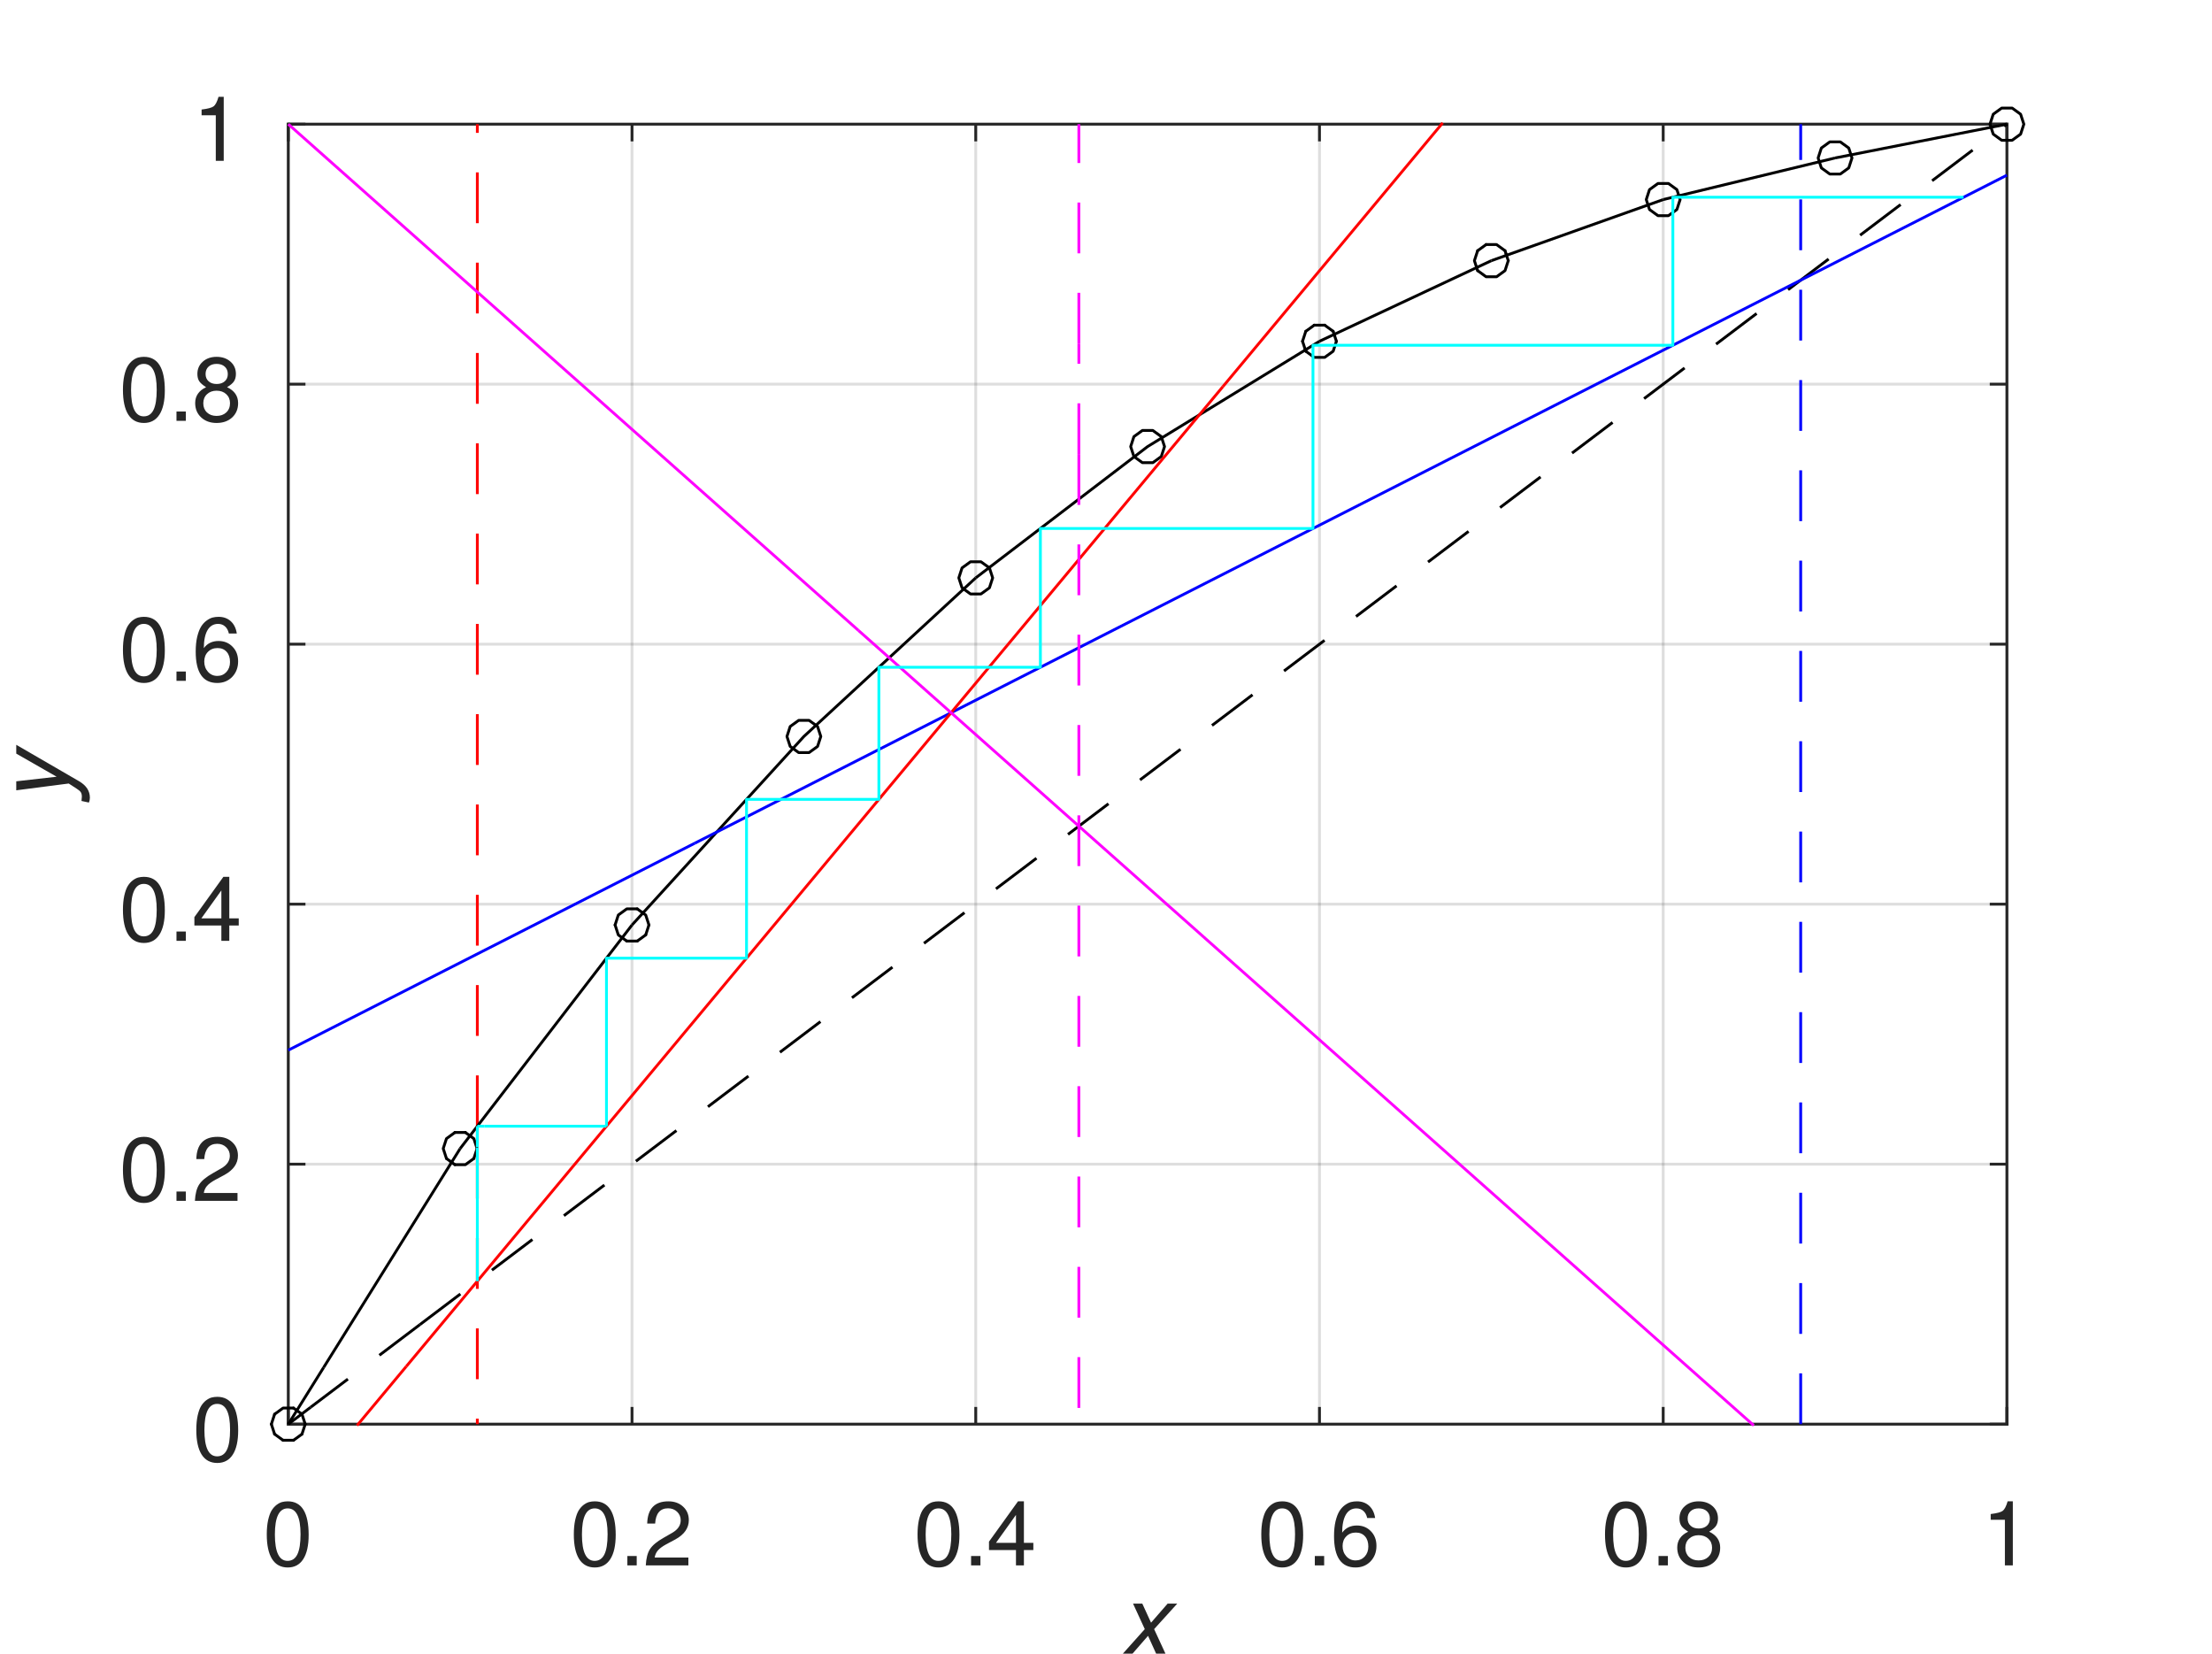
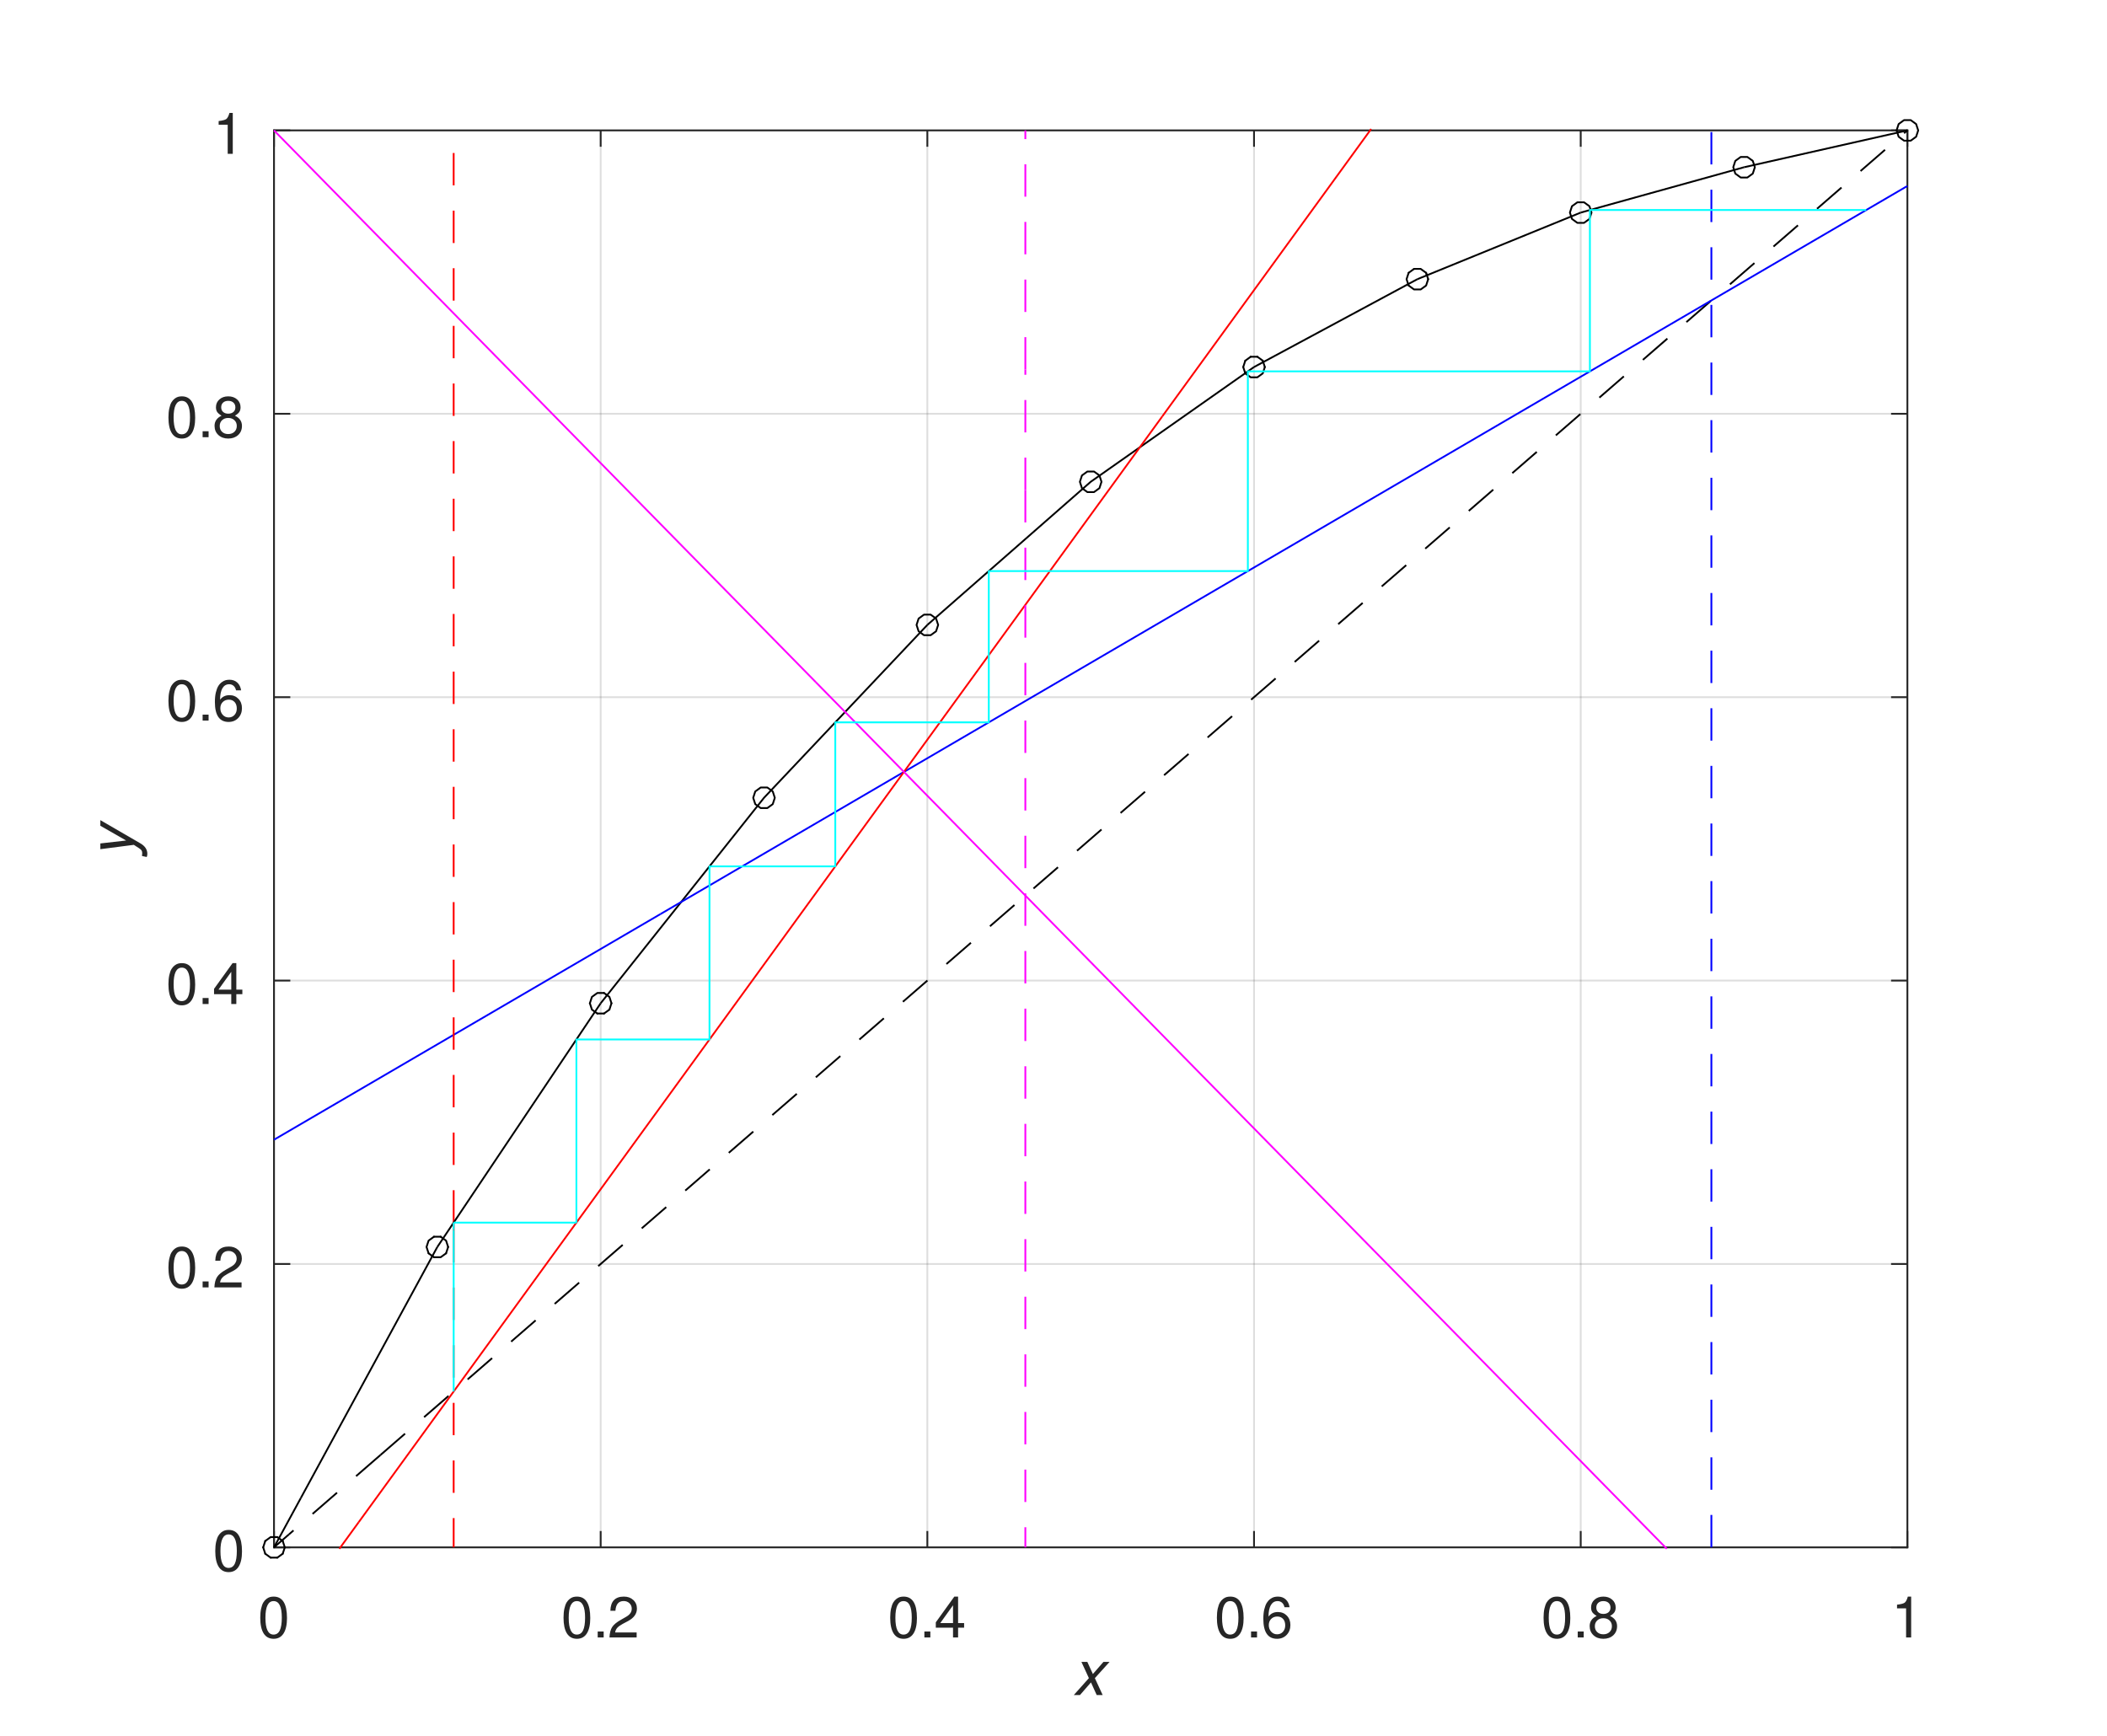
- <svg xmlns="http://www.w3.org/2000/svg" viewBox="0 0 392 293" width="392pt" height="293pt">
+ <svg xmlns="http://www.w3.org/2000/svg" width="585pt" viewBox="0 0 585 482" height="482pt">
  <defs />
-   <polygon fill="#ffffff" points="0,0 392,0 392,293 0,293" />
+   <polygon fill="#ffffff" points="0,0 585,0 585,482 0,482" />
  <g>
-     <polygon fill="#ffffff" points="0,293 392,293 392,0 0,0" shape-rendering="crispEdges" />
-     <clipPath id="cp00392293">
-       <polygon points="0,293 392,293 392,0 0,0" />
+     <polygon fill="#ffffff" points="0,482 585,482 585,0 0,0" shape-rendering="crispEdges" />
+     <clipPath id="cp00585482">
+       <polygon points="0,482 585,482 585,0 0,0" />
    </clipPath>
-     <g clip-path="url(#cp00392293)">
-       <polygon fill="#ffffff" points="355.657,252.336 355.657,22 51.089,22 51.089,252.336" shape-rendering="crispEdges" />
-       <g transform="translate(34.1002,28.5005) rotate(-0,9,-6.5)" font-style="normal" font-size="16" xml:space="preserve" font-weight="normal" font-family="FreeSans">
-         <text fill="rgb(38,38,38)" y="-0" x="0 ">1</text>
+     <g clip-path="url(#cp00585482)">
+       <polygon fill="#ffffff" points="529.579,429.661 529.579,36.207 76.072,36.207 76.072,429.661" shape-rendering="crispEdges" />
+       <g font-style="normal" transform="translate(59.0809,42.7074) rotate(-0,9,-6.5)" font-size="16" font-family="FreeSans" font-weight="normal" xml:space="preserve">
+         <text x="0 " fill="rgb(38,38,38)" y="-0">1</text>
      </g>
-       <g transform="translate(21.1002,74.5677) rotate(-0,22,-6.5)" font-style="normal" font-size="16" xml:space="preserve" font-weight="normal" font-family="FreeSans">
-         <text fill="rgb(38,38,38)" y="-0" x="0 9 13 ">0.8</text>
+       <g font-style="normal" transform="translate(46.0809,121.398) rotate(-0,22,-6.5)" font-size="16" font-family="FreeSans" font-weight="normal" xml:space="preserve">
+         <text x="0 9 13 " fill="rgb(38,38,38)" y="-0">0.8</text>
      </g>
-       <g transform="translate(21.1002,120.635) rotate(-0,22,-6.5)" font-style="normal" font-size="16" xml:space="preserve" font-weight="normal" font-family="FreeSans">
-         <text fill="rgb(38,38,38)" y="-0" x="0 9 13 ">0.6</text>
+       <g font-style="normal" transform="translate(46.0809,200.089) rotate(-0,22,-6.5)" font-size="16" font-family="FreeSans" font-weight="normal" xml:space="preserve">
+         <text x="0 9 13 " fill="rgb(38,38,38)" y="-0">0.6</text>
      </g>
-       <g transform="translate(21.1002,166.702) rotate(-0,22,-6.5)" font-style="normal" font-size="16" xml:space="preserve" font-weight="normal" font-family="FreeSans">
-         <text fill="rgb(38,38,38)" y="-0" x="0 9 13 ">0.4</text>
+       <g font-style="normal" transform="translate(46.0809,278.78) rotate(-0,22,-6.5)" font-size="16" font-family="FreeSans" font-weight="normal" xml:space="preserve">
+         <text x="0 9 13 " fill="rgb(38,38,38)" y="-0">0.4</text>
      </g>
-       <g transform="translate(21.1002,212.769) rotate(-0,22,-6.5)" font-style="normal" font-size="16" xml:space="preserve" font-weight="normal" font-family="FreeSans">
-         <text fill="rgb(38,38,38)" y="-0" x="0 9 13 ">0.2</text>
+       <g font-style="normal" transform="translate(46.0809,357.471) rotate(-0,22,-6.5)" font-size="16" font-family="FreeSans" font-weight="normal" xml:space="preserve">
+         <text x="0 9 13 " fill="rgb(38,38,38)" y="-0">0.2</text>
      </g>
-       <g transform="translate(34.1002,258.836) rotate(-0,9,-6.5)" font-style="normal" font-size="16" xml:space="preserve" font-weight="normal" font-family="FreeSans">
-         <text fill="rgb(38,38,38)" y="-0" x="0 ">0</text>
+       <g font-style="normal" transform="translate(59.0809,436.161) rotate(-0,9,-6.5)" font-size="16" font-family="FreeSans" font-weight="normal" xml:space="preserve">
+         <text x="0 " fill="rgb(38,38,38)" y="-0">0</text>
      </g>
-       <g transform="translate(11.1002,137.168) rotate(-90,5,0)" font-style="italic" font-size="17.6" xml:space="preserve" font-weight="normal" font-family="FreeSans">
-         <text fill="rgb(38,38,38)" y="-4" x="0 ">y</text>
+       <g font-style="italic" transform="translate(36.0809,232.934) rotate(-90,5,0)" font-size="17.6" font-family="FreeSans" font-weight="normal" xml:space="preserve">
+         <text x="0 " fill="rgb(38,38,38)" y="-4">y</text>
      </g>
-       <g transform="translate(198.373,293.354) rotate(-0,5,-11)" font-style="italic" font-size="17.6" xml:space="preserve" font-weight="normal" font-family="FreeSans">
-         <text fill="rgb(38,38,38)" y="-0" x="0 ">x</text>
+       <g font-style="italic" transform="translate(297.826,470.675) rotate(-0,5,-11)" font-size="17.6" font-family="FreeSans" font-weight="normal" xml:space="preserve">
+         <text x="0 " fill="rgb(38,38,38)" y="-0">x</text>
      </g>
-       <g transform="translate(351.157,277.354) rotate(-0,4.5,-13)" font-style="normal" font-size="16" xml:space="preserve" font-weight="normal" font-family="FreeSans">
-         <text fill="rgb(38,38,38)" y="-0" x="0 ">1</text>
+       <g font-style="normal" transform="translate(525.079,454.675) rotate(-0,4.5,-13)" font-size="16" font-family="FreeSans" font-weight="normal" xml:space="preserve">
+         <text x="0 " fill="rgb(38,38,38)" y="-0">1</text>
      </g>
-       <g transform="translate(283.744,277.354) rotate(-0,11,-13)" font-style="normal" font-size="16" xml:space="preserve" font-weight="normal" font-family="FreeSans">
-         <text fill="rgb(38,38,38)" y="-0" x="0 9 13 ">0.8</text>
+       <g font-style="normal" transform="translate(427.878,454.675) rotate(-0,11,-13)" font-size="16" font-family="FreeSans" font-weight="normal" xml:space="preserve">
+         <text x="0 9 13 " fill="rgb(38,38,38)" y="-0">0.8</text>
      </g>
-       <g transform="translate(222.83,277.354) rotate(-0,11,-13)" font-style="normal" font-size="16" xml:space="preserve" font-weight="normal" font-family="FreeSans">
-         <text fill="rgb(38,38,38)" y="-0" x="0 9 13 ">0.6</text>
+       <g font-style="normal" transform="translate(337.176,454.675) rotate(-0,11,-13)" font-size="16" font-family="FreeSans" font-weight="normal" xml:space="preserve">
+         <text x="0 9 13 " fill="rgb(38,38,38)" y="-0">0.6</text>
      </g>
-       <g transform="translate(161.916,277.354) rotate(-0,11,-13)" font-style="normal" font-size="16" xml:space="preserve" font-weight="normal" font-family="FreeSans">
-         <text fill="rgb(38,38,38)" y="-0" x="0 9 13 ">0.4</text>
+       <g font-style="normal" transform="translate(246.475,454.675) rotate(-0,11,-13)" font-size="16" font-family="FreeSans" font-weight="normal" xml:space="preserve">
+         <text x="0 9 13 " fill="rgb(38,38,38)" y="-0">0.4</text>
      </g>
-       <g transform="translate(101.003,277.354) rotate(-0,11,-13)" font-style="normal" font-size="16" xml:space="preserve" font-weight="normal" font-family="FreeSans">
-         <text fill="rgb(38,38,38)" y="-0" x="0 9 13 ">0.2</text>
+       <g font-style="normal" transform="translate(155.774,454.675) rotate(-0,11,-13)" font-size="16" font-family="FreeSans" font-weight="normal" xml:space="preserve">
+         <text x="0 9 13 " fill="rgb(38,38,38)" y="-0">0.2</text>
      </g>
-       <g transform="translate(46.5889,277.354) rotate(-0,4.5,-13)" font-style="normal" font-size="16" xml:space="preserve" font-weight="normal" font-family="FreeSans">
-         <text fill="rgb(38,38,38)" y="-0" x="0 ">0</text>
+       <g font-style="normal" transform="translate(71.5722,454.675) rotate(-0,4.5,-13)" font-size="16" font-family="FreeSans" font-weight="normal" xml:space="preserve">
+         <text x="0 " fill="rgb(38,38,38)" y="-0">0</text>
      </g>
-       <polyline stroke="#262626" fill="none" points="355.657,252.336 355.657,249.286" stroke-linejoin="miter" stroke-linecap="butt" stroke-width="0.5" />
-       <polyline stroke="#262626" fill="none" points="355.657,22 355.657,25.051" stroke-linejoin="miter" stroke-linecap="butt" stroke-width="0.5" />
-       <polyline stroke="#262626" fill="none" points="233.83,22 233.83,25.051" stroke-linejoin="miter" stroke-linecap="butt" stroke-width="0.5" />
-       <polyline stroke="#262626" fill="none" points="233.83,252.336 233.83,249.286" stroke-linejoin="miter" stroke-linecap="butt" stroke-width="0.5" />
-       <polyline stroke="#262626" fill="none" points="172.916,22 172.916,25.051" stroke-linejoin="miter" stroke-linecap="butt" stroke-width="0.5" />
-       <polyline stroke="#262626" fill="none" points="172.916,252.336 172.916,249.286" stroke-linejoin="miter" stroke-linecap="butt" stroke-width="0.5" />
-       <polyline stroke="#262626" fill="none" points="294.743,252.336 294.743,249.286" stroke-linejoin="miter" stroke-linecap="butt" stroke-width="0.5" />
-       <polyline stroke="#262626" fill="none" points="294.743,22 294.743,25.051" stroke-linejoin="miter" stroke-linecap="butt" stroke-width="0.5" />
-       <polyline stroke="#262626" fill="none" points="112.003,22 112.003,25.051" stroke-linejoin="miter" stroke-linecap="butt" stroke-width="0.5" />
-       <polyline stroke="#262626" fill="none" points="112.003,252.336 112.003,249.286" stroke-linejoin="miter" stroke-linecap="butt" stroke-width="0.5" />
-       <polyline stroke="#262626" fill="none" points="51.089,252.336 355.657,252.336" stroke-linejoin="miter" stroke-opacity="0.15" stroke-linecap="butt" stroke-dasharray="16,0" stroke-width="0.5" />
-       <polyline stroke="#262626" fill="none" points="51.089,206.269 355.657,206.269" stroke-linejoin="miter" stroke-opacity="0.15" stroke-linecap="butt" stroke-dasharray="16,0" stroke-width="0.5" />
-       <polyline stroke="#262626" fill="none" points="51.089,160.202 355.657,160.202" stroke-linejoin="miter" stroke-opacity="0.15" stroke-linecap="butt" stroke-dasharray="16,0" stroke-width="0.5" />
-       <polyline stroke="#262626" fill="none" points="51.089,114.135 355.657,114.135" stroke-linejoin="miter" stroke-opacity="0.15" stroke-linecap="butt" stroke-dasharray="16,0" stroke-width="0.5" />
-       <polyline stroke="#262626" fill="none" points="51.089,68.068 355.657,68.068" stroke-linejoin="miter" stroke-opacity="0.15" stroke-linecap="butt" stroke-dasharray="16,0" stroke-width="0.5" />
-       <polyline stroke="#262626" fill="none" points="51.089,22 355.657,22" stroke-linejoin="miter" stroke-opacity="0.15" stroke-linecap="butt" stroke-dasharray="16,0" stroke-width="0.5" />
-       <polyline stroke="#262626" fill="none" points="51.089,252.336 54.13,252.336" stroke-linejoin="miter" stroke-linecap="butt" stroke-width="0.5" />
-       <polyline stroke="#262626" fill="none" points="355.657,252.336 352.616,252.336" stroke-linejoin="miter" stroke-linecap="butt" stroke-width="0.5" />
-       <polyline stroke="#262626" fill="none" points="51.089,206.269 54.13,206.269" stroke-linejoin="miter" stroke-linecap="butt" stroke-width="0.5" />
-       <polyline stroke="#262626" fill="none" points="355.657,206.269 352.616,206.269" stroke-linejoin="miter" stroke-linecap="butt" stroke-width="0.5" />
-       <polyline stroke="#262626" fill="none" points="51.089,160.202 54.13,160.202" stroke-linejoin="miter" stroke-linecap="butt" stroke-width="0.5" />
-       <polyline stroke="#262626" fill="none" points="355.657,160.202 352.616,160.202" stroke-linejoin="miter" stroke-linecap="butt" stroke-width="0.5" />
-       <polyline stroke="#262626" fill="none" points="51.089,114.135 54.13,114.135" stroke-linejoin="miter" stroke-linecap="butt" stroke-width="0.5" />
-       <polyline stroke="#262626" fill="none" points="355.657,114.135 352.616,114.135" stroke-linejoin="miter" stroke-linecap="butt" stroke-width="0.5" />
-       <polyline stroke="#262626" fill="none" points="51.089,68.068 54.13,68.068" stroke-linejoin="miter" stroke-linecap="butt" stroke-width="0.5" />
-       <polyline stroke="#262626" fill="none" points="355.657,68.068 352.616,68.068" stroke-linejoin="miter" stroke-linecap="butt" stroke-width="0.5" />
-       <polyline stroke="#262626" fill="none" points="51.089,22 54.13,22" stroke-linejoin="miter" stroke-linecap="butt" stroke-width="0.5" />
-       <polyline stroke="#262626" fill="none" points="355.657,22 352.616,22" stroke-linejoin="miter" stroke-linecap="butt" stroke-width="0.5" />
-       <polyline stroke="#262626" fill="none" points="51.089,22 51.089,25.051" stroke-linejoin="miter" stroke-linecap="butt" stroke-width="0.5" />
-       <polyline stroke="#262626" fill="none" points="51.089,252.336 51.089,249.286" stroke-linejoin="miter" stroke-linecap="butt" stroke-width="0.5" />
-       <polyline stroke="#262626" fill="none" points="355.657,252.336 355.657,22" stroke-linejoin="miter" stroke-opacity="0.15" stroke-linecap="butt" stroke-dasharray="16,0" stroke-width="0.5" />
-       <polyline stroke="#262626" fill="none" points="294.743,252.336 294.743,22" stroke-linejoin="miter" stroke-opacity="0.15" stroke-linecap="butt" stroke-dasharray="16,0" stroke-width="0.5" />
-       <polyline stroke="#262626" fill="none" points="233.83,252.336 233.83,22" stroke-linejoin="miter" stroke-opacity="0.15" stroke-linecap="butt" stroke-dasharray="16,0" stroke-width="0.5" />
-       <polyline stroke="#262626" fill="none" points="172.916,252.336 172.916,22" stroke-linejoin="miter" stroke-opacity="0.15" stroke-linecap="butt" stroke-dasharray="16,0" stroke-width="0.5" />
-       <polyline stroke="#262626" fill="none" points="51.089,252.336 355.657,252.336" stroke-linejoin="miter" stroke-linecap="square" stroke-dasharray="16,0" stroke-width="0.5" />
-       <polyline stroke="#262626" fill="none" points="51.089,22 355.657,22" stroke-linejoin="miter" stroke-linecap="square" stroke-dasharray="16,0" stroke-width="0.5" />
-       <polyline stroke="#262626" fill="none" points="51.089,252.336 51.089,22" stroke-linejoin="miter" stroke-linecap="square" stroke-dasharray="16,0" stroke-width="0.5" />
-       <polyline stroke="#262626" fill="none" points="355.657,252.336 355.657,22" stroke-linejoin="miter" stroke-linecap="square" stroke-dasharray="16,0" stroke-width="0.5" />
-       <polyline stroke="#262626" fill="none" points="112.003,252.336 112.003,22" stroke-linejoin="miter" stroke-opacity="0.15" stroke-linecap="butt" stroke-dasharray="16,0" stroke-width="0.5" />
-       <polyline stroke="#262626" fill="none" points="51.089,252.336 51.089,22" stroke-linejoin="miter" stroke-opacity="0.15" stroke-linecap="butt" stroke-dasharray="16,0" stroke-width="0.5" />
-       <polyline stroke="#000000" fill="none" points="79.119,205.269 78.546,203.505 79.119,201.742 80.619,200.652" stroke-linejoin="round" stroke-linecap="round" stroke-width="0.5" />
-       <polyline stroke="#000000" fill="none" points="83.285,201.242 82.473,200.652" stroke-linejoin="round" stroke-linecap="round" stroke-width="0.5" />
-       <polyline stroke="#000000" fill="none" points="110.263,166.15 109.575,165.651 109.003,163.887" stroke-linejoin="round" stroke-linecap="round" stroke-width="0.5" />
-       <polyline stroke="#000000" fill="none" points="79.806,205.768 79.119,205.269" stroke-linejoin="round" stroke-linecap="round" stroke-width="0.5" />
-       <polyline stroke="#000000" fill="none" points="80.619,200.652 82.473,200.652" stroke-linejoin="round" stroke-linecap="round" stroke-width="0.5" />
-       <polyline stroke="#000000" fill="none" points="109.003,163.887 109.575,162.124 111.075,161.034 112.93,161.034" stroke-linejoin="round" stroke-linecap="round" stroke-width="0.5" />
-       <polyline stroke="#000000" fill="none" points="113.742,161.625 112.93,161.034" stroke-linejoin="round" stroke-linecap="round" stroke-width="0.5" />
-       <polyline stroke="#0000ff" fill="none" points="123.145,149.393 51.089,186.072" stroke-linejoin="round" stroke-linecap="butt" stroke-width="0.5" />
-       <polyline stroke="#ff0000" fill="none" points="84.591,199.543 84.591,22" stroke-linejoin="round" stroke-linecap="butt" stroke-dasharray="9,7" stroke-width="0.5" />
-       <polyline stroke="#ff00ff" fill="none" points="152.124,111.699 51.089,22" stroke-linejoin="round" stroke-linecap="butt" stroke-width="0.5" />
-       <polyline stroke="#ff00ff" fill="none" points="191.19,60.881 191.19,22" stroke-linejoin="round" stroke-linecap="butt" stroke-dasharray="9,7" stroke-width="0.5" />
-       <polyline stroke="#000000" fill="none" points="81.546,203.505 112.003,163.887" stroke-linejoin="round" stroke-linecap="butt" stroke-width="0.5" />
-       <polyline stroke="#000000" fill="none" points="53.516,254.1 52.016,255.19" stroke-linejoin="round" stroke-linecap="round" stroke-width="0.5" />
-       <polyline stroke="#000000" fill="none" points="50.162,255.19 48.662,254.1" stroke-linejoin="round" stroke-linecap="round" stroke-width="0.5" />
-       <polyline stroke="#000000" fill="none" points="48.089,252.336 48.662,250.573" stroke-linejoin="round" stroke-linecap="round" stroke-width="0.5" />
-       <polyline stroke="#000000" fill="none" points="57.351,242.296 51.089,252.336" stroke-linejoin="round" stroke-linecap="butt" stroke-width="0.5" />
-       <polyline stroke="#000000" fill="none" points="52.016,249.483 53.516,250.573" stroke-linejoin="round" stroke-linecap="round" stroke-width="0.5" />
-       <polyline stroke="#000000" fill="none" points="52.016,255.19 50.162,255.19" stroke-linejoin="round" stroke-linecap="round" stroke-width="0.5" />
-       <polyline stroke="#000000" fill="none" points="53.516,250.573 54.089,252.336" stroke-linejoin="round" stroke-linecap="round" stroke-width="0.5" />
-       <polyline stroke="#000000" fill="none" points="48.662,254.1 48.089,252.336" stroke-linejoin="round" stroke-linecap="round" stroke-width="0.5" />
-       <polyline stroke="#000000" fill="none" points="55.066,249.328 51.089,252.336" stroke-linejoin="round" stroke-linecap="butt" stroke-dasharray="9,7" stroke-width="0.5" />
-       <polyline stroke="#000000" fill="none" points="48.662,250.573 50.162,249.483 52.016,249.483" stroke-linejoin="round" stroke-linecap="round" stroke-width="0.5" />
-       <polyline stroke="#000000" fill="none" points="54.089,252.336 53.516,254.1" stroke-linejoin="round" stroke-linecap="round" stroke-width="0.5" />
-       <polyline stroke="#000000" fill="none" points="80.032,205.932 79.806,205.768" stroke-linejoin="round" stroke-linecap="round" stroke-width="0.5" />
-       <polyline stroke="#000000" fill="none" points="57.351,242.296 81.546,203.505" stroke-linejoin="round" stroke-linecap="butt" stroke-width="0.5" />
-       <polyline stroke="#000000" fill="none" points="80.032,205.932 80.619,206.358" stroke-linejoin="round" stroke-linecap="round" stroke-width="0.5" />
-       <polyline stroke="#000000" fill="none" points="83.285,201.242 83.973,201.742 84.546,203.505" stroke-linejoin="round" stroke-linecap="round" stroke-width="0.5" />
-       <polyline stroke="#000000" fill="none" points="74.41,234.699 55.066,249.328" stroke-linejoin="round" stroke-linecap="butt" stroke-dasharray="9,7" stroke-width="0.5" />
-       <polyline stroke="#ff0000" fill="none" points="72.007,242.097 63.279,252.567" stroke-linejoin="round" stroke-linecap="butt" stroke-width="0.5" />
-       <polyline stroke="#ff0000" fill="none" points="84.591,203.365 84.591,199.543" stroke-linejoin="round" stroke-linecap="butt" stroke-dasharray="9,7" stroke-width="0.5" />
-       <polyline stroke="#000000" fill="none" points="83.973,205.269 82.473,206.358 80.619,206.358" stroke-linejoin="round" stroke-linecap="round" stroke-width="0.5" />
-       <polyline stroke="#00ffff" fill="none" points="85.833,199.543 84.591,199.543" stroke-linejoin="round" stroke-linecap="butt" stroke-width="0.5" />
-       <polyline stroke="#00ffff" fill="none" points="84.591,203.365 84.591,199.543" stroke-linejoin="round" stroke-linecap="butt" stroke-width="0.5" />
-       <polyline stroke="#000000" fill="none" points="84.546,203.505 83.973,205.269" stroke-linejoin="round" stroke-linecap="round" stroke-width="0.5" />
-       <polyline stroke="#000000" fill="none" points="294.743,35.36 325.2,27.989" stroke-linejoin="round" stroke-linecap="butt" stroke-width="0.5" />
-       <polyline stroke="#000000" fill="none" points="112.003,163.887 142.459,130.489 172.916,102.388" stroke-linejoin="round" stroke-linecap="butt" stroke-width="0.5" />
-       <polyline stroke="#000000" fill="none" points="325.2,27.989 355.657,22" stroke-linejoin="round" stroke-linecap="butt" stroke-width="0.5" />
-       <polyline stroke="#000000" fill="none" points="172.916,102.388 203.373,79.124 233.83,60.467" stroke-linejoin="round" stroke-linecap="butt" stroke-width="0.5" />
-       <polyline stroke="#000000" fill="none" points="115.003,163.887 114.43,165.651" stroke-linejoin="round" stroke-linecap="round" stroke-width="0.5" />
-       <polyline stroke="#000000" fill="none" points="112.93,166.741 111.075,166.741" stroke-linejoin="round" stroke-linecap="round" stroke-width="0.5" />
-       <polyline stroke="#000000" fill="none" points="264.287,46.186 294.743,35.36" stroke-linejoin="round" stroke-linecap="butt" stroke-width="0.5" />
-       <polyline stroke="#000000" fill="none" points="114.43,165.651 112.93,166.741" stroke-linejoin="round" stroke-linecap="round" stroke-width="0.5" />
-       <polyline stroke="#000000" fill="none" points="110.263,166.15 111.075,166.741" stroke-linejoin="round" stroke-linecap="round" stroke-width="0.5" />
-       <polyline stroke="#000000" fill="none" points="113.742,161.625 114.43,162.124 115.003,163.887" stroke-linejoin="round" stroke-linecap="round" stroke-width="0.5" />
-       <polyline stroke="#000000" fill="none" points="145.459,130.489 144.886,132.252 143.386,133.342 141.532,133.342 140.032,132.252 139.459,130.489 140.032,128.725 141.532,127.636 143.386,127.636 144.886,128.725 145.459,130.489" stroke-linejoin="round" stroke-linecap="round" stroke-width="0.5" />
-       <polyline stroke="#000000" fill="none" points="175.916,102.388 175.343,104.151 173.843,105.241 171.989,105.241 170.489,104.151 169.916,102.388 170.489,100.624 171.989,99.534 173.843,99.534 175.343,100.624 175.916,102.388" stroke-linejoin="round" stroke-linecap="round" stroke-width="0.5" />
-       <polyline stroke="#000000" fill="none" points="206.373,79.124 205.8,80.887 204.3,81.977 202.446,81.977 200.946,80.887 200.373,79.124 200.946,77.36 202.446,76.271 204.3,76.271 205.8,77.36 206.373,79.124" stroke-linejoin="round" stroke-linecap="round" stroke-width="0.5" />
-       <polyline stroke="#000000" fill="none" points="236.83,60.467 236.257,62.23 234.757,63.32 232.903,63.32 231.403,62.23" stroke-linejoin="round" stroke-linecap="round" stroke-width="0.5" />
-       <polyline stroke="#000000" fill="none" points="231.226,61.687 231.403,62.23" stroke-linejoin="round" stroke-linecap="round" stroke-width="0.5" />
-       <polyline stroke="#000000" fill="none" points="236.433,59.246 236.83,60.467" stroke-linejoin="round" stroke-linecap="round" stroke-width="0.5" />
-       <polyline stroke="#000000" fill="none" points="267.287,46.186 266.714,47.949 265.214,49.039 263.36,49.039 261.86,47.949" stroke-linejoin="round" stroke-linecap="round" stroke-width="0.5" />
-       <polyline stroke="#000000" fill="none" points="261.683,47.406 261.86,47.949" stroke-linejoin="round" stroke-linecap="round" stroke-width="0.5" />
-       <polyline stroke="#000000" fill="none" points="266.89,44.965 267.287,46.186" stroke-linejoin="round" stroke-linecap="round" stroke-width="0.5" />
-       <polyline stroke="#000000" fill="none" points="297.743,35.36 297.171,37.123 295.671,38.213 293.816,38.213 292.316,37.123 291.743,35.36 292.316,33.597 293.816,32.507 295.671,32.507 297.171,33.597 297.743,35.36" stroke-linejoin="round" stroke-linecap="round" stroke-width="0.5" />
-       <polyline stroke="#000000" fill="none" points="328.2,27.989 327.627,29.753 326.127,30.842 324.273,30.842 322.773,29.753 322.2,27.989 322.773,26.226 324.273,25.136 326.127,25.136 327.627,26.226 328.2,27.989" stroke-linejoin="round" stroke-linecap="round" stroke-width="0.5" />
-       <polyline stroke="#000000" fill="none" points="358.657,22 358.084,23.764 356.584,24.854 354.73,24.854 353.23,23.764 352.657,22 353.23,20.237 354.73,19.147 356.584,19.147 358.084,20.237 358.657,22" stroke-linejoin="round" stroke-linecap="round" stroke-width="0.5" />
-       <polyline stroke="#000000" fill="none" points="74.41,234.699 355.657,22" stroke-linejoin="round" stroke-linecap="butt" stroke-dasharray="9,7" stroke-width="0.5" />
-       <polyline stroke="#0000ff" fill="none" points="123.145,149.393 355.657,31.037" stroke-linejoin="round" stroke-linecap="butt" stroke-width="0.5" />
-       <polyline stroke="#0000ff" fill="none" points="319.109,252.336 319.109,22" stroke-linejoin="round" stroke-linecap="butt" stroke-dasharray="9,7" stroke-width="0.5" />
-       <polyline stroke="#ff0000" fill="none" points="216.726,68.487 72.007,242.097" stroke-linejoin="round" stroke-linecap="butt" stroke-width="0.5" />
-       <polyline stroke="#ff0000" fill="none" points="84.591,203.365 84.591,252.336" stroke-linejoin="round" stroke-linecap="butt" stroke-dasharray="9,7" stroke-width="0.5" />
-       <polyline stroke="#ff00ff" fill="none" points="152.124,111.699 310.795,252.567" stroke-linejoin="round" stroke-linecap="butt" stroke-width="0.5" />
-       <polyline stroke="#ff00ff" fill="none" points="191.19,80.46 191.19,252.336" stroke-linejoin="round" stroke-linecap="butt" stroke-dasharray="9,7" stroke-width="0.5" />
-       <polyline stroke="#00ffff" fill="none" points="347.978,34.945 296.457,34.945 296.457,61.171 232.679,61.171 232.679,93.636 184.373,93.636 184.373,118.226 155.75,118.226 155.75,141.635 132.295,141.635 132.295,169.772 107.478,169.772 107.478,199.543" stroke-linejoin="round" stroke-linecap="butt" stroke-width="0.5" />
-       <polyline stroke="#00ffff" fill="none" points="85.833,199.543 107.478,199.543" stroke-linejoin="round" stroke-linecap="butt" stroke-width="0.5" />
-       <polyline stroke="#00ffff" fill="none" points="84.591,203.365 84.591,226.999" stroke-linejoin="round" stroke-linecap="butt" stroke-width="0.5" />
-       <polyline stroke="#000000" fill="none" points="233.83,60.467 264.287,46.186" stroke-linejoin="round" stroke-linecap="butt" stroke-width="0.5" />
-       <polyline stroke="#000000" fill="none" points="234.757,57.613 236.257,58.703" stroke-linejoin="round" stroke-linecap="round" stroke-width="0.5" />
-       <polyline stroke="#000000" fill="none" points="236.433,59.246 236.257,58.703" stroke-linejoin="round" stroke-linecap="round" stroke-width="0.5" />
-       <polyline stroke="#000000" fill="none" points="261.683,47.406 261.287,46.186 261.86,44.422" stroke-linejoin="round" stroke-linecap="round" stroke-width="0.5" />
-       <polyline stroke="#000000" fill="none" points="231.226,61.687 230.83,60.467" stroke-linejoin="round" stroke-linecap="round" stroke-width="0.5" />
-       <polyline stroke="#000000" fill="none" points="261.86,44.422 263.36,43.333" stroke-linejoin="round" stroke-linecap="round" stroke-width="0.5" />
-       <polyline stroke="#000000" fill="none" points="230.83,60.467 231.403,58.703" stroke-linejoin="round" stroke-linecap="round" stroke-width="0.5" />
-       <polyline stroke="#000000" fill="none" points="232.903,57.613 234.757,57.613" stroke-linejoin="round" stroke-linecap="round" stroke-width="0.5" />
-       <polyline stroke="#000000" fill="none" points="263.36,43.333 265.214,43.333 266.714,44.422" stroke-linejoin="round" stroke-linecap="round" stroke-width="0.5" />
-       <polyline stroke="#000000" fill="none" points="266.89,44.965 266.714,44.422" stroke-linejoin="round" stroke-linecap="round" stroke-width="0.5" />
-       <polyline stroke="#000000" fill="none" points="231.403,58.703 232.903,57.613" stroke-linejoin="round" stroke-linecap="round" stroke-width="0.5" />
-       <polyline stroke="#ff0000" fill="none" points="216.726,68.487 255.668,21.77" stroke-linejoin="round" stroke-linecap="butt" stroke-width="0.5" />
-       <polyline stroke="#ff00ff" fill="none" points="191.19,80.46 191.19,60.881" stroke-linejoin="round" stroke-linecap="butt" stroke-dasharray="9,7" stroke-width="0.5" />
+       <polyline fill="none" stroke="#262626" stroke-linejoin="miter" points="529.579,429.661 529.579,425.121" stroke-width="0.5" stroke-linecap="butt" />
+       <polyline fill="none" stroke="#262626" stroke-linejoin="miter" points="529.579,36.207 529.579,40.748" stroke-width="0.5" stroke-linecap="butt" />
+       <polyline fill="none" stroke="#262626" stroke-linejoin="miter" points="348.176,36.207 348.176,40.748" stroke-width="0.5" stroke-linecap="butt" />
+       <polyline fill="none" stroke="#262626" stroke-linejoin="miter" points="348.176,429.661 348.176,425.121" stroke-width="0.5" stroke-linecap="butt" />
+       <polyline fill="none" stroke="#262626" stroke-linejoin="miter" points="257.475,36.207 257.475,40.748" stroke-width="0.5" stroke-linecap="butt" />
+       <polyline fill="none" stroke="#262626" stroke-linejoin="miter" points="257.475,429.661 257.475,425.121" stroke-width="0.5" stroke-linecap="butt" />
+       <polyline fill="none" stroke="#262626" stroke-linejoin="miter" points="438.878,429.661 438.878,425.121" stroke-width="0.5" stroke-linecap="butt" />
+       <polyline fill="none" stroke="#262626" stroke-linejoin="miter" points="438.878,36.207 438.878,40.748" stroke-width="0.5" stroke-linecap="butt" />
+       <polyline fill="none" stroke="#262626" stroke-linejoin="miter" points="166.774,36.207 166.774,40.748" stroke-width="0.5" stroke-linecap="butt" />
+       <polyline fill="none" stroke="#262626" stroke-linejoin="miter" points="166.774,429.661 166.774,425.121" stroke-width="0.5" stroke-linecap="butt" />
+       <polyline fill="none" stroke="#262626" stroke-opacity="0.15" stroke-linejoin="miter" points="76.072,429.661 529.579,429.661" stroke-width="0.5" stroke-linecap="butt" stroke-dasharray="16,0" />
+       <polyline fill="none" stroke="#262626" stroke-opacity="0.15" stroke-linejoin="miter" points="76.072,350.971 529.579,350.971" stroke-width="0.5" stroke-linecap="butt" stroke-dasharray="16,0" />
+       <polyline fill="none" stroke="#262626" stroke-opacity="0.15" stroke-linejoin="miter" points="76.072,272.28 529.579,272.28" stroke-width="0.5" stroke-linecap="butt" stroke-dasharray="16,0" />
+       <polyline fill="none" stroke="#262626" stroke-opacity="0.15" stroke-linejoin="miter" points="76.072,193.589 529.579,193.589" stroke-width="0.5" stroke-linecap="butt" stroke-dasharray="16,0" />
+       <polyline fill="none" stroke="#262626" stroke-opacity="0.15" stroke-linejoin="miter" points="76.072,114.898 529.579,114.898" stroke-width="0.5" stroke-linecap="butt" stroke-dasharray="16,0" />
+       <polyline fill="none" stroke="#262626" stroke-opacity="0.15" stroke-linejoin="miter" points="76.072,36.207 529.579,36.207" stroke-width="0.5" stroke-linecap="butt" stroke-dasharray="16,0" />
+       <polyline fill="none" stroke="#262626" stroke-linejoin="miter" points="76.072,429.661 80.602,429.661" stroke-width="0.5" stroke-linecap="butt" />
+       <polyline fill="none" stroke="#262626" stroke-linejoin="miter" points="529.579,429.661 525.049,429.661" stroke-width="0.5" stroke-linecap="butt" />
+       <polyline fill="none" stroke="#262626" stroke-linejoin="miter" points="76.072,350.971 80.602,350.971" stroke-width="0.5" stroke-linecap="butt" />
+       <polyline fill="none" stroke="#262626" stroke-linejoin="miter" points="529.579,350.971 525.049,350.971" stroke-width="0.5" stroke-linecap="butt" />
+       <polyline fill="none" stroke="#262626" stroke-linejoin="miter" points="76.072,272.28 80.602,272.28" stroke-width="0.5" stroke-linecap="butt" />
+       <polyline fill="none" stroke="#262626" stroke-linejoin="miter" points="529.579,272.28 525.049,272.28" stroke-width="0.5" stroke-linecap="butt" />
+       <polyline fill="none" stroke="#262626" stroke-linejoin="miter" points="76.072,193.589 80.602,193.589" stroke-width="0.5" stroke-linecap="butt" />
+       <polyline fill="none" stroke="#262626" stroke-linejoin="miter" points="529.579,193.589 525.049,193.589" stroke-width="0.5" stroke-linecap="butt" />
+       <polyline fill="none" stroke="#262626" stroke-linejoin="miter" points="76.072,114.898 80.602,114.898" stroke-width="0.5" stroke-linecap="butt" />
+       <polyline fill="none" stroke="#262626" stroke-linejoin="miter" points="529.579,114.898 525.049,114.898" stroke-width="0.5" stroke-linecap="butt" />
+       <polyline fill="none" stroke="#262626" stroke-linejoin="miter" points="76.072,36.207 80.602,36.207" stroke-width="0.5" stroke-linecap="butt" />
+       <polyline fill="none" stroke="#262626" stroke-linejoin="miter" points="529.579,36.207 525.049,36.207" stroke-width="0.5" stroke-linecap="butt" />
+       <polyline fill="none" stroke="#262626" stroke-linejoin="miter" points="76.072,36.207 76.072,40.748" stroke-width="0.5" stroke-linecap="butt" />
+       <polyline fill="none" stroke="#262626" stroke-linejoin="miter" points="76.072,429.661 76.072,425.121" stroke-width="0.5" stroke-linecap="butt" />
+       <polyline fill="none" stroke="#262626" stroke-opacity="0.15" stroke-linejoin="miter" points="529.579,429.661 529.579,36.207" stroke-width="0.5" stroke-linecap="butt" stroke-dasharray="16,0" />
+       <polyline fill="none" stroke="#262626" stroke-opacity="0.15" stroke-linejoin="miter" points="438.878,429.661 438.878,36.207" stroke-width="0.5" stroke-linecap="butt" stroke-dasharray="16,0" />
+       <polyline fill="none" stroke="#262626" stroke-opacity="0.15" stroke-linejoin="miter" points="348.176,429.661 348.176,36.207" stroke-width="0.5" stroke-linecap="butt" stroke-dasharray="16,0" />
+       <polyline fill="none" stroke="#262626" stroke-opacity="0.15" stroke-linejoin="miter" points="257.475,429.661 257.475,36.207" stroke-width="0.5" stroke-linecap="butt" stroke-dasharray="16,0" />
+       <polyline fill="none" stroke="#262626" stroke-linejoin="miter" points="76.072,429.661 529.579,429.661" stroke-width="0.5" stroke-linecap="square" stroke-dasharray="16,0" />
+       <polyline fill="none" stroke="#262626" stroke-linejoin="miter" points="76.072,36.207 529.579,36.207" stroke-width="0.5" stroke-linecap="square" stroke-dasharray="16,0" />
+       <polyline fill="none" stroke="#262626" stroke-linejoin="miter" points="76.072,429.661 76.072,36.207" stroke-width="0.5" stroke-linecap="square" stroke-dasharray="16,0" />
+       <polyline fill="none" stroke="#262626" stroke-linejoin="miter" points="529.579,429.661 529.579,36.207" stroke-width="0.5" stroke-linecap="square" stroke-dasharray="16,0" />
+       <polyline fill="none" stroke="#262626" stroke-opacity="0.15" stroke-linejoin="miter" points="166.774,429.661 166.774,36.207" stroke-width="0.5" stroke-linecap="butt" stroke-dasharray="16,0" />
+       <polyline fill="none" stroke="#262626" stroke-opacity="0.15" stroke-linejoin="miter" points="76.072,429.661 76.072,36.207" stroke-width="0.5" stroke-linecap="butt" stroke-dasharray="16,0" />
+       <polyline fill="none" stroke="#000000" stroke-linejoin="round" points="118.996,348.013 118.423,346.249 118.996,344.486 120.496,343.396" stroke-width="0.5" stroke-linecap="round" />
+       <polyline fill="none" stroke="#000000" stroke-linejoin="round" points="123.012,343.877 122.35,343.396" stroke-width="0.5" stroke-linecap="round" />
+       <polyline fill="none" stroke="#000000" stroke-linejoin="round" points="165.184,280.947 164.347,280.339 163.774,278.575" stroke-width="0.5" stroke-linecap="round" />
+       <polyline fill="none" stroke="#000000" stroke-linejoin="round" points="119.833,348.621 118.996,348.013" stroke-width="0.5" stroke-linecap="round" />
+       <polyline fill="none" stroke="#000000" stroke-linejoin="round" points="120.496,343.396 122.35,343.396" stroke-width="0.5" stroke-linecap="round" />
+       <polyline fill="none" stroke="#000000" stroke-linejoin="round" points="163.774,278.575 164.347,276.812 165.847,275.722 167.701,275.722" stroke-width="0.5" stroke-linecap="round" />
+       <polyline fill="none" stroke="#000000" stroke-linejoin="round" points="168.363,276.203 167.701,275.722" stroke-width="0.5" stroke-linecap="round" />
+       <polyline fill="none" stroke="#0000ff" stroke-linejoin="round" points="183.366,253.816 76.072,316.471" stroke-width="0.5" stroke-linecap="butt" />
+       <polyline fill="none" stroke="#ff0000" stroke-linejoin="round" points="125.958,339.482 125.958,36.207" stroke-width="0.5" stroke-linecap="butt" stroke-dasharray="9,7" />
+       <polyline fill="none" stroke="#ff00ff" stroke-linejoin="round" points="226.514,189.428 76.072,36.207" stroke-width="0.5" stroke-linecap="butt" />
+       <polyline fill="none" stroke="#ff00ff" stroke-linejoin="round" points="284.685,102.622 284.685,36.207" stroke-width="0.5" stroke-linecap="butt" stroke-dasharray="9,7" />
+       <polyline fill="none" stroke="#000000" stroke-linejoin="round" points="121.423,346.249 166.774,278.575" stroke-width="0.5" stroke-linecap="butt" />
+       <polyline fill="none" stroke="#000000" stroke-linejoin="round" points="75.145,432.515 73.645,431.425" stroke-width="0.5" stroke-linecap="round" />
+       <polyline fill="none" stroke="#000000" stroke-linejoin="round" points="73.072,429.661 73.645,427.898" stroke-width="0.5" stroke-linecap="round" />
+       <polyline fill="none" stroke="#000000" stroke-linejoin="round" points="83.528,415.949 76.072,429.661" stroke-width="0.5" stroke-linecap="butt" />
+       <polyline fill="none" stroke="#000000" stroke-linejoin="round" points="76.999,426.808 78.499,427.898" stroke-width="0.5" stroke-linecap="round" />
+       <polyline fill="none" stroke="#000000" stroke-linejoin="round" points="76.999,432.515 75.145,432.515" stroke-width="0.5" stroke-linecap="round" />
+       <polyline fill="none" stroke="#000000" stroke-linejoin="round" points="78.499,427.898 79.072,429.661" stroke-width="0.5" stroke-linecap="round" />
+       <polyline fill="none" stroke="#000000" stroke-linejoin="round" points="73.645,431.425 73.072,429.661" stroke-width="0.5" stroke-linecap="round" />
+       <polyline fill="none" stroke="#000000" stroke-linejoin="round" points="80.25,426.037 76.072,429.661" stroke-width="0.5" stroke-linecap="butt" stroke-dasharray="9,7" />
+       <polyline fill="none" stroke="#000000" stroke-linejoin="round" points="73.645,427.898 75.145,426.808 76.999,426.808" stroke-width="0.5" stroke-linecap="round" />
+       <polyline fill="none" stroke="#000000" stroke-linejoin="round" points="78.499,431.425 76.999,432.515" stroke-width="0.5" stroke-linecap="round" />
+       <polyline fill="none" stroke="#000000" stroke-linejoin="round" points="79.072,429.661 78.499,431.425" stroke-width="0.5" stroke-linecap="round" />
+       <polyline fill="none" stroke="#000000" stroke-linejoin="round" points="120.048,348.777 119.833,348.621" stroke-width="0.5" stroke-linecap="round" />
+       <polyline fill="none" stroke="#000000" stroke-linejoin="round" points="83.528,415.949 121.423,346.249" stroke-width="0.5" stroke-linecap="butt" />
+       <polyline fill="none" stroke="#000000" stroke-linejoin="round" points="120.048,348.777 120.496,349.102" stroke-width="0.5" stroke-linecap="round" />
+       <polyline fill="none" stroke="#000000" stroke-linejoin="round" points="123.012,343.877 123.85,344.486 124.423,346.249" stroke-width="0.5" stroke-linecap="round" />
+       <polyline fill="none" stroke="#000000" stroke-linejoin="round" points="105.662,403.99 80.25,426.037" stroke-width="0.5" stroke-linecap="butt" stroke-dasharray="9,7" />
+       <polyline fill="none" stroke="#ff0000" stroke-linejoin="round" points="99.595,422.663 94.223,430.055" stroke-width="0.5" stroke-linecap="butt" />
+       <polyline fill="none" stroke="#ff0000" stroke-linejoin="round" points="125.958,341.525 125.958,339.482" stroke-width="0.5" stroke-linecap="butt" stroke-dasharray="9,7" />
+       <polyline fill="none" stroke="#000000" stroke-linejoin="round" points="123.85,348.013 122.35,349.102 120.496,349.102" stroke-width="0.5" stroke-linecap="round" />
+       <polyline fill="none" stroke="#00ffff" stroke-linejoin="round" points="126.622,339.482 125.958,339.482" stroke-width="0.5" stroke-linecap="butt" />
+       <polyline fill="none" stroke="#00ffff" stroke-linejoin="round" points="125.958,341.525 125.958,339.482" stroke-width="0.5" stroke-linecap="butt" />
+       <polyline fill="none" stroke="#000000" stroke-linejoin="round" points="124.423,346.249 123.85,348.013" stroke-width="0.5" stroke-linecap="round" />
+       <polyline fill="none" stroke="#000000" stroke-linejoin="round" points="438.878,59.028 484.229,46.437" stroke-width="0.5" stroke-linecap="butt" />
+       <polyline fill="none" stroke="#000000" stroke-linejoin="round" points="166.774,278.575 212.124,221.524 257.475,173.523" stroke-width="0.5" stroke-linecap="butt" />
+       <polyline fill="none" stroke="#000000" stroke-linejoin="round" points="484.229,46.437 529.579,36.207" stroke-width="0.5" stroke-linecap="butt" />
+       <polyline fill="none" stroke="#000000" stroke-linejoin="round" points="257.475,173.523 302.826,133.784 348.176,101.914" stroke-width="0.5" stroke-linecap="butt" />
+       <polyline fill="none" stroke="#000000" stroke-linejoin="round" points="169.774,278.575 169.201,280.339" stroke-width="0.5" stroke-linecap="round" />
+       <polyline fill="none" stroke="#000000" stroke-linejoin="round" points="167.701,281.428 165.847,281.428" stroke-width="0.5" stroke-linecap="round" />
+       <polyline fill="none" stroke="#000000" stroke-linejoin="round" points="393.527,77.52 438.878,59.028" stroke-width="0.5" stroke-linecap="butt" />
+       <polyline fill="none" stroke="#000000" stroke-linejoin="round" points="169.201,280.339 167.701,281.428" stroke-width="0.5" stroke-linecap="round" />
+       <polyline fill="none" stroke="#000000" stroke-linejoin="round" points="165.184,280.947 165.847,281.428" stroke-width="0.5" stroke-linecap="round" />
+       <polyline fill="none" stroke="#000000" stroke-linejoin="round" points="168.363,276.203 169.201,276.812 169.774,278.575" stroke-width="0.5" stroke-linecap="round" />
+       <polyline fill="none" stroke="#000000" stroke-linejoin="round" points="215.124,221.524 214.551,223.288 213.051,224.377 211.197,224.377 209.697,223.288 209.124,221.524 209.697,219.761 211.197,218.671 213.051,218.671 214.551,219.761 215.124,221.524" stroke-width="0.5" stroke-linecap="round" />
+       <polyline fill="none" stroke="#000000" stroke-linejoin="round" points="260.475,173.523 259.902,175.286 258.402,176.376 256.548,176.376 255.048,175.286 254.475,173.523 255.048,171.76 256.548,170.67 258.402,170.67 259.902,171.76 260.475,173.523" stroke-width="0.5" stroke-linecap="round" />
+       <polyline fill="none" stroke="#000000" stroke-linejoin="round" points="305.826,133.784 305.253,135.547 303.753,136.637 301.899,136.637 300.399,135.547 299.826,133.784 300.399,132.021 301.899,130.931 303.753,130.931 305.253,132.021 305.826,133.784" stroke-width="0.5" stroke-linecap="round" />
+       <polyline fill="none" stroke="#000000" stroke-linejoin="round" points="351.176,101.914 350.604,103.678 349.104,104.767 347.249,104.767 345.749,103.678" stroke-width="0.5" stroke-linecap="round" />
+       <polyline fill="none" stroke="#000000" stroke-linejoin="round" points="345.623,103.288 345.749,103.678" stroke-width="0.5" stroke-linecap="round" />
+       <polyline fill="none" stroke="#000000" stroke-linejoin="round" points="350.73,100.541 351.176,101.914" stroke-width="0.5" stroke-linecap="round" />
+       <polyline fill="none" stroke="#000000" stroke-linejoin="round" points="396.527,77.52 395.954,79.283 394.454,80.373 392.6,80.373 391.1,79.283" stroke-width="0.5" stroke-linecap="round" />
+       <polyline fill="none" stroke="#000000" stroke-linejoin="round" points="390.974,78.894 391.1,79.283" stroke-width="0.5" stroke-linecap="round" />
+       <polyline fill="none" stroke="#000000" stroke-linejoin="round" points="396.081,76.147 396.527,77.52" stroke-width="0.5" stroke-linecap="round" />
+       <polyline fill="none" stroke="#000000" stroke-linejoin="round" points="441.878,59.028 441.305,60.791 439.805,61.881 437.951,61.881 436.451,60.791 435.878,59.028 436.451,57.264 437.951,56.175 439.805,56.175 441.305,57.264 441.878,59.028" stroke-width="0.5" stroke-linecap="round" />
+       <polyline fill="none" stroke="#000000" stroke-linejoin="round" points="487.229,46.437 486.656,48.201 485.156,49.29 483.302,49.29 481.802,48.201 481.229,46.437 481.802,44.674 483.302,43.584 485.156,43.584 486.656,44.674 487.229,46.437" stroke-width="0.5" stroke-linecap="round" />
+       <polyline fill="none" stroke="#000000" stroke-linejoin="round" points="532.579,36.207 532.006,37.971 530.506,39.061 528.652,39.061 527.152,37.971 526.579,36.207 527.152,34.444 528.652,33.354 530.506,33.354 532.006,34.444 532.579,36.207" stroke-width="0.5" stroke-linecap="round" />
+       <polyline fill="none" stroke="#000000" stroke-linejoin="round" points="105.662,403.99 529.579,36.207" stroke-width="0.5" stroke-linecap="butt" stroke-dasharray="9,7" />
+       <polyline fill="none" stroke="#0000ff" stroke-linejoin="round" points="183.366,253.816 529.579,51.642" stroke-width="0.5" stroke-linecap="butt" />
+       <polyline fill="none" stroke="#0000ff" stroke-linejoin="round" points="475.158,429.661 475.158,36.207" stroke-width="0.5" stroke-linecap="butt" stroke-dasharray="9,7" />
+       <polyline fill="none" stroke="#ff0000" stroke-linejoin="round" points="322.708,115.614 99.595,422.663" stroke-width="0.5" stroke-linecap="butt" />
+       <polyline fill="none" stroke="#ff0000" stroke-linejoin="round" points="125.958,341.525 125.958,429.661" stroke-width="0.5" stroke-linecap="butt" stroke-dasharray="9,7" />
+       <polyline fill="none" stroke="#ff00ff" stroke-linejoin="round" points="226.514,189.428 462.779,430.055" stroke-width="0.5" stroke-linecap="butt" />
+       <polyline fill="none" stroke="#ff00ff" stroke-linejoin="round" points="284.685,136.066 284.685,429.661" stroke-width="0.5" stroke-linecap="butt" stroke-dasharray="9,7" />
+       <polyline fill="none" stroke="#00ffff" stroke-linejoin="round" points="518.146,58.319 441.429,58.319 441.429,103.118 346.463,103.118 346.463,158.574 274.535,158.574 274.535,200.577 231.915,200.577 231.915,240.564 196.99,240.564 196.99,288.628 160.037,288.628 160.037,339.482" stroke-width="0.5" stroke-linecap="butt" />
+       <polyline fill="none" stroke="#00ffff" stroke-linejoin="round" points="126.622,339.482 160.037,339.482" stroke-width="0.5" stroke-linecap="butt" />
+       <polyline fill="none" stroke="#00ffff" stroke-linejoin="round" points="125.958,341.525 125.958,386.382" stroke-width="0.5" stroke-linecap="butt" />
+       <polyline fill="none" stroke="#000000" stroke-linejoin="round" points="348.176,101.914 393.527,77.52" stroke-width="0.5" stroke-linecap="butt" />
+       <polyline fill="none" stroke="#000000" stroke-linejoin="round" points="349.104,99.061 350.604,100.151" stroke-width="0.5" stroke-linecap="round" />
+       <polyline fill="none" stroke="#000000" stroke-linejoin="round" points="350.73,100.541 350.604,100.151" stroke-width="0.5" stroke-linecap="round" />
+       <polyline fill="none" stroke="#000000" stroke-linejoin="round" points="390.974,78.894 390.527,77.52 391.1,75.757" stroke-width="0.5" stroke-linecap="round" />
+       <polyline fill="none" stroke="#000000" stroke-linejoin="round" points="345.623,103.288 345.176,101.914" stroke-width="0.5" stroke-linecap="round" />
+       <polyline fill="none" stroke="#000000" stroke-linejoin="round" points="391.1,75.757 392.6,74.667" stroke-width="0.5" stroke-linecap="round" />
+       <polyline fill="none" stroke="#000000" stroke-linejoin="round" points="345.176,101.914 345.749,100.151" stroke-width="0.5" stroke-linecap="round" />
+       <polyline fill="none" stroke="#000000" stroke-linejoin="round" points="347.249,99.061 349.104,99.061" stroke-width="0.5" stroke-linecap="round" />
+       <polyline fill="none" stroke="#000000" stroke-linejoin="round" points="392.6,74.667 394.454,74.667 395.954,75.757" stroke-width="0.5" stroke-linecap="round" />
+       <polyline fill="none" stroke="#000000" stroke-linejoin="round" points="396.081,76.147 395.954,75.757" stroke-width="0.5" stroke-linecap="round" />
+       <polyline fill="none" stroke="#000000" stroke-linejoin="round" points="345.749,100.151 347.249,99.061" stroke-width="0.5" stroke-linecap="round" />
+       <polyline fill="none" stroke="#ff0000" stroke-linejoin="round" points="322.708,115.614 380.693,35.814" stroke-width="0.5" stroke-linecap="butt" />
+       <polyline fill="none" stroke="#ff00ff" stroke-linejoin="round" points="284.685,136.066 284.685,102.622" stroke-width="0.5" stroke-linecap="butt" stroke-dasharray="9,7" />
    </g>
  </g>
</svg>
